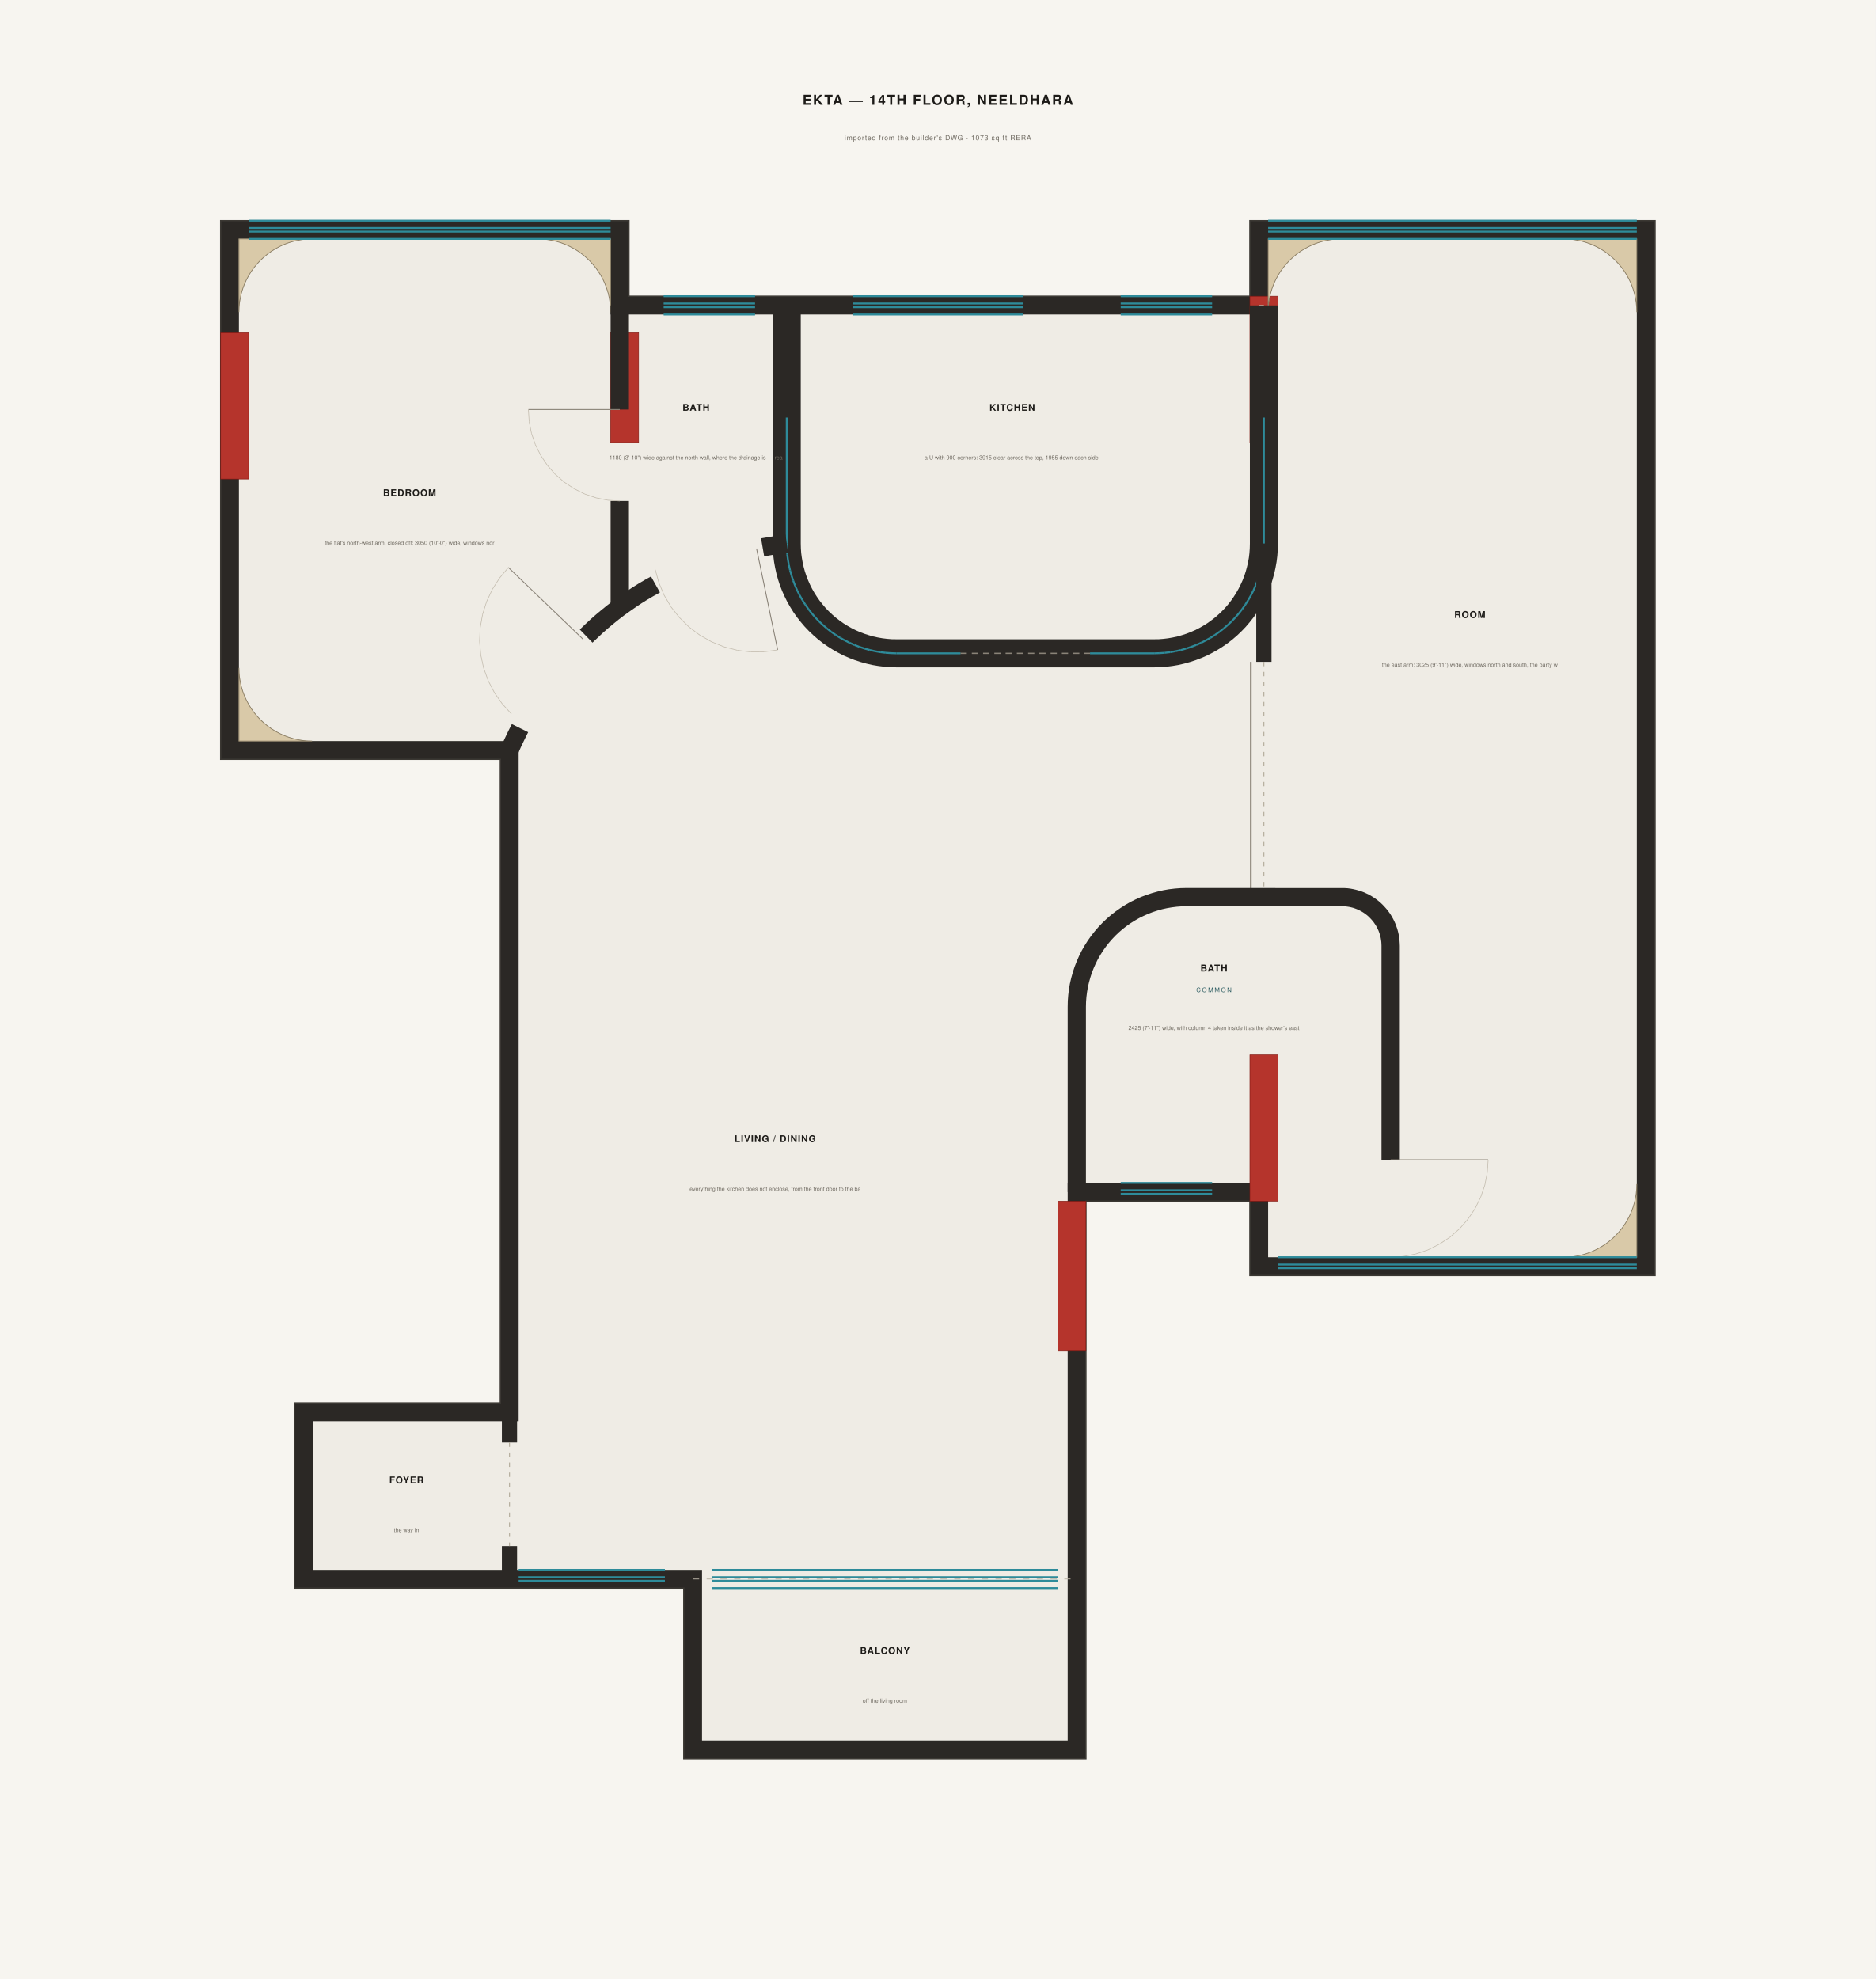
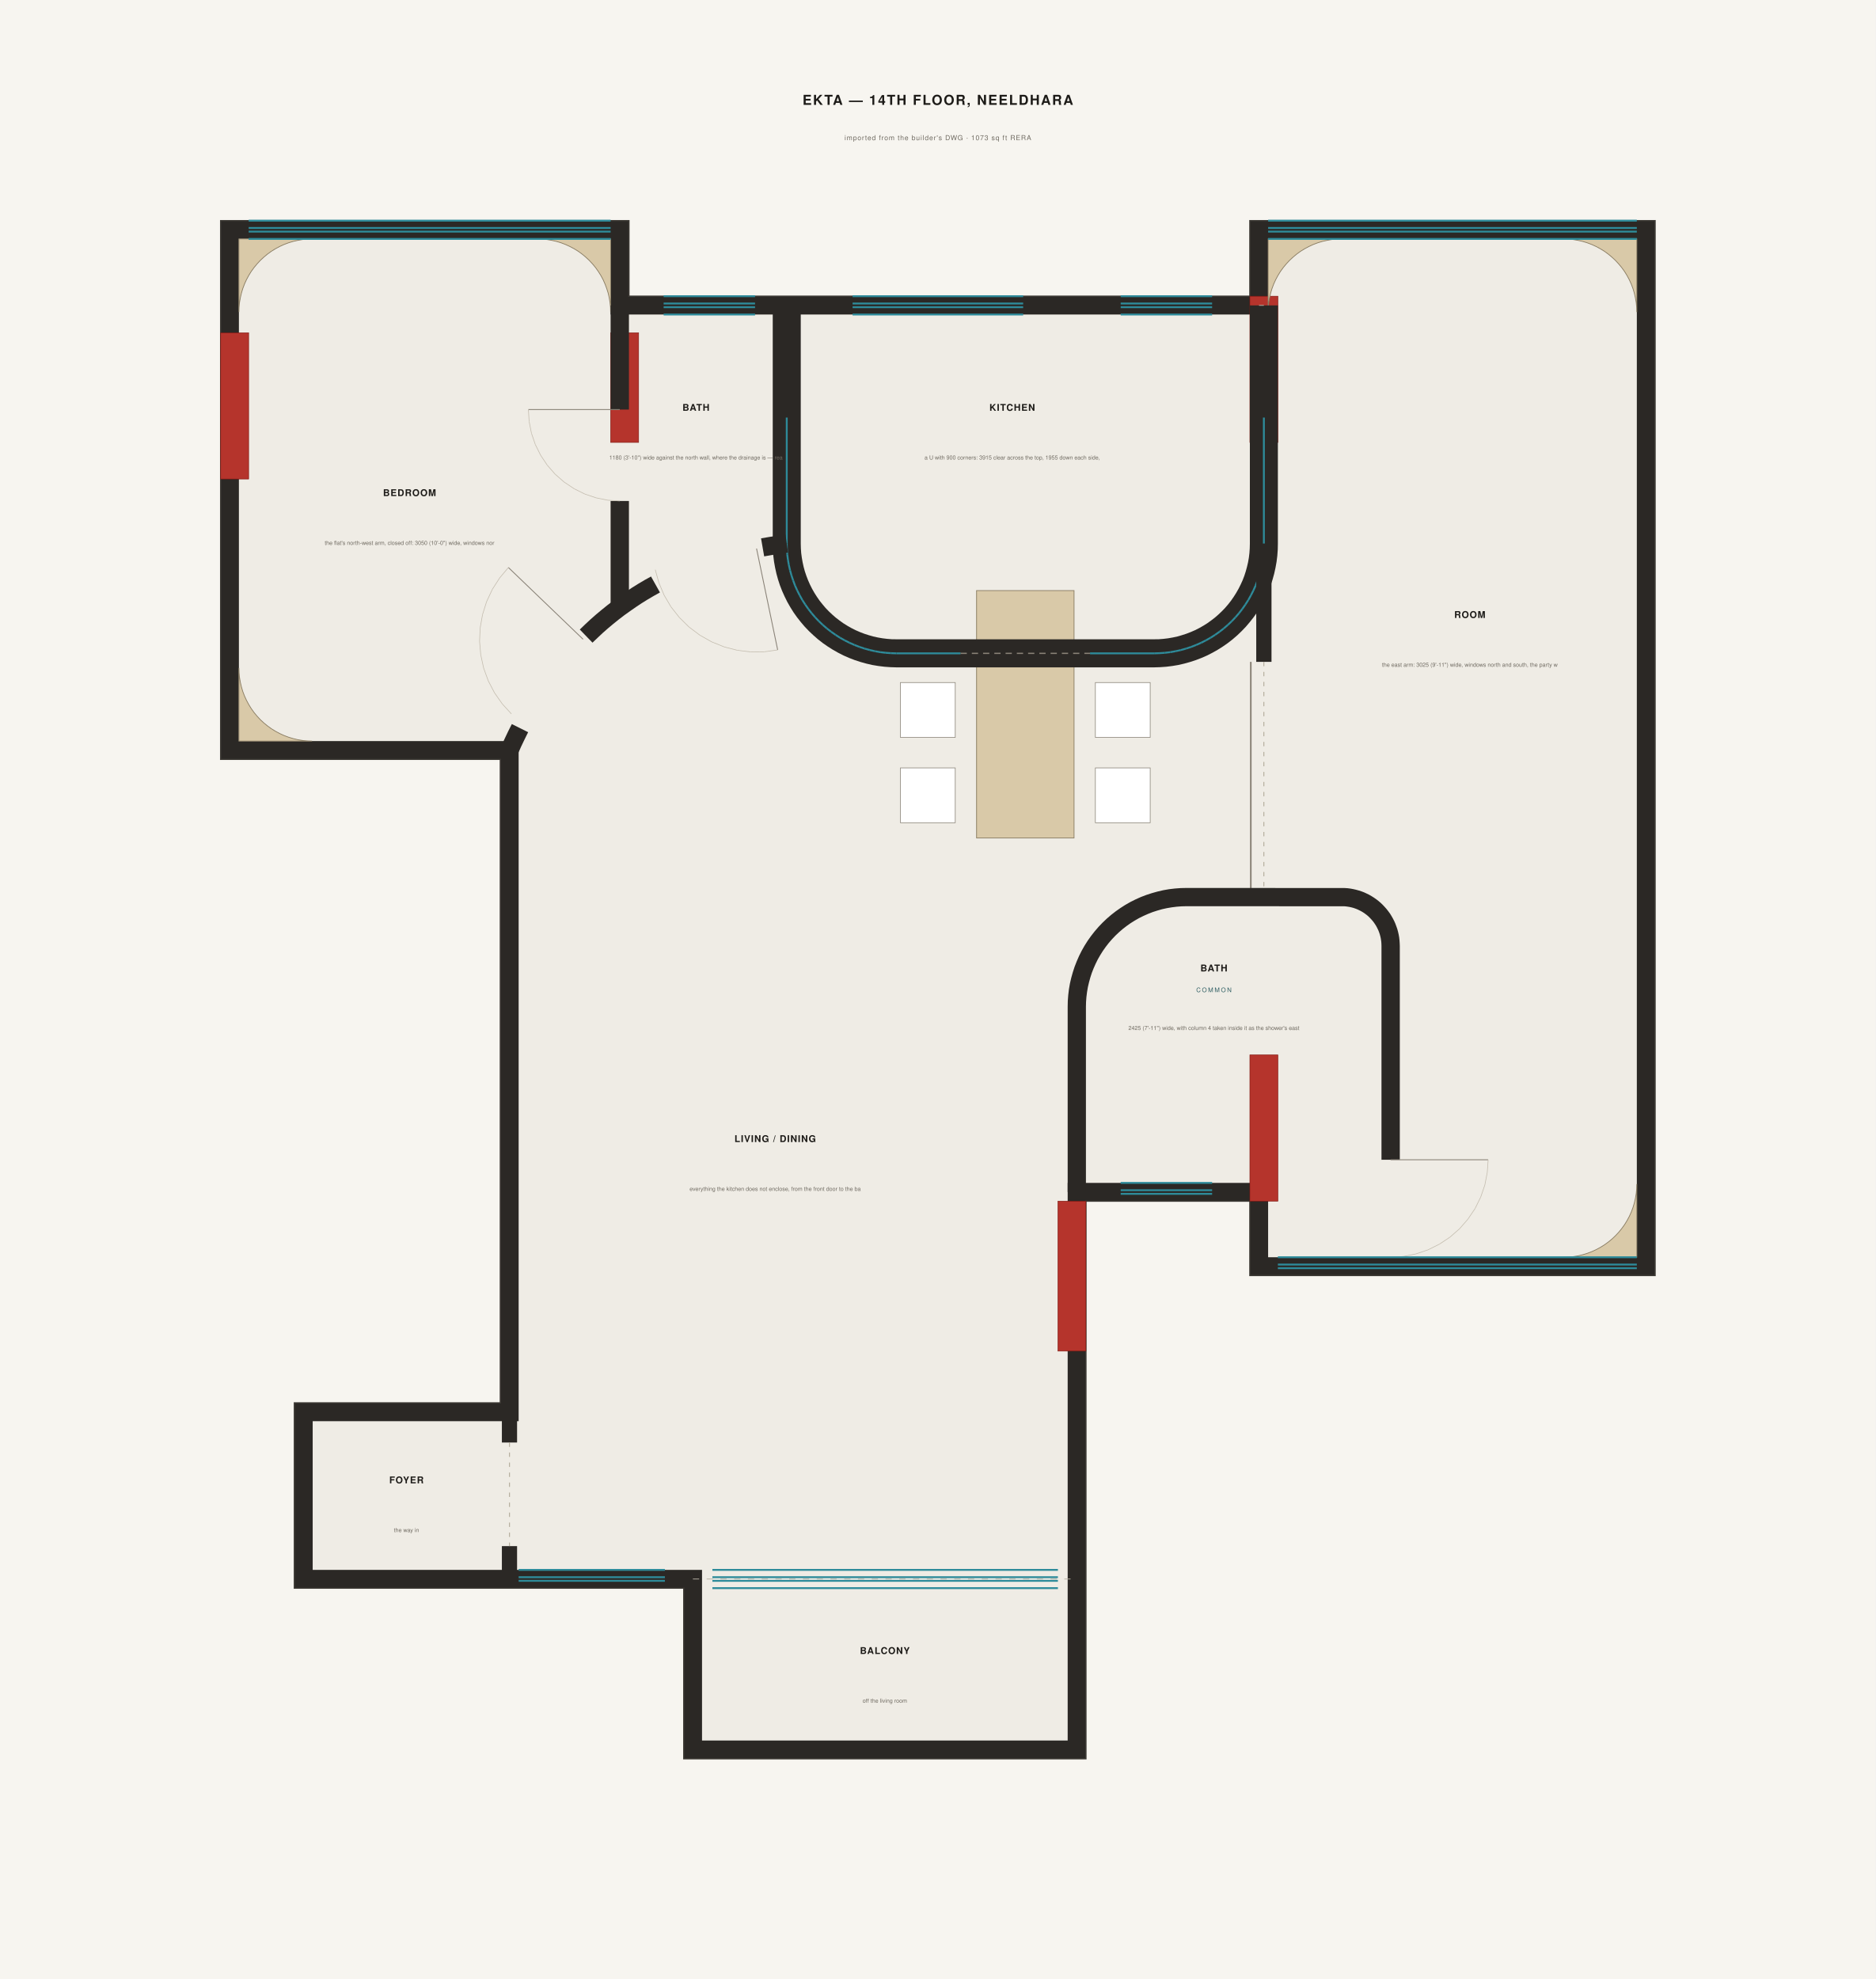
<svg xmlns="http://www.w3.org/2000/svg" width="3000" height="3165" viewBox="0 0 3000 3165">
  <rect x="0" y="0" width="3000" height="3165" fill="#f7f5f0" />
  <g id="L-floor">
    <polygon points="352.9,352.9 1005.9,352.9 1005.9,473.7 1999.0,473.7 1999.0,352.9 2647.1,352.9 2647.1,2039.9 1999.0,2039.9 1999.0,1921.0 1736.8,1921.0 1736.8,2812.8 1093.6,2812.8 1093.6,2539.9 470.8,2539.9 470.8,2243.6 800.2,2243.6 800.2,1214.4 352.9,1214.4" fill="#2b2825" stroke="#3b3833" stroke-width="2.0" />
    <polygon points="382.1,382.1 976.6,382.1 976.6,503.0 2028.2,503.0 2028.2,382.1 2617.9,382.1 2617.9,2010.7 2028.2,2010.7 2028.2,1891.8 1707.6,1891.8 1707.6,2539.9 1707.6,2783.6 1122.8,2783.6 1122.8,2539.9 1122.8,2510.7 500.1,2510.7 500.1,2272.9 829.5,2272.9 829.5,1185.2 382.1,1185.2" fill="#efece5" stroke="none" stroke-width="1.0" />
  </g>
  <g id="L-ref">
    <rect x="1999.0" y="473.7" width="44.8" height="233.9" fill="#b5342c" stroke="#7c1610" stroke-width="0.8" />
    <rect x="352.9" y="532.2" width="44.8" height="233.9" fill="#b5342c" stroke="#7c1610" stroke-width="0.8" />
    <rect x="976.6" y="532.2" width="44.8" height="175.4" fill="#b5342c" stroke="#7c1610" stroke-width="0.8" />
    <rect x="1999.0" y="1687.1" width="44.8" height="233.9" fill="#b5342c" stroke="#7c1610" stroke-width="0.8" />
    <rect x="1692.0" y="1921.0" width="44.8" height="239.8" fill="#b5342c" stroke="#7c1610" stroke-width="0.8" />
  </g>
  <g id="L-furniture">
    <polygon points="382.1,382.1 499.1,382.1 491.4,382.4 483.8,383.1 476.3,384.4 468.8,386.1 461.5,388.3 454.3,391.0 447.3,394.2 440.6,397.8 434.1,401.8 427.9,406.3 422.0,411.2 416.4,416.4 411.2,422.0 406.3,427.9 401.8,434.1 397.8,440.6 394.2,447.3 391.0,454.3 388.3,461.5 386.1,468.8 384.4,476.3 383.1,483.8 382.4,491.4 382.1,499.1" fill="#d9c9a8" stroke="#8a7d63" stroke-width="1.2" />
    <polygon points="976.6,382.1 859.7,382.1 867.3,382.4 874.9,383.1 882.5,384.4 890.0,386.1 897.3,388.3 904.4,391.0 911.4,394.2 918.2,397.8 924.7,401.8 930.9,406.3 936.8,411.2 942.4,416.4 947.6,422.0 952.5,427.9 956.9,434.1 961.0,440.6 964.6,447.3 967.7,454.3 970.4,461.5 972.7,468.8 974.4,476.3 975.6,483.8 976.4,491.4 976.6,499.1" fill="#d9c9a8" stroke="#8a7d63" stroke-width="1.2" />
    <polygon points="382.1,1185.2 382.1,1068.2 382.4,1075.9 383.1,1083.5 384.4,1091.1 386.1,1098.5 388.3,1105.9 391.0,1113.0 394.2,1120.0 397.8,1126.7 401.8,1133.2 406.3,1139.5 411.2,1145.4 416.4,1151.0 422.0,1156.2 427.9,1161.0 434.1,1165.5 440.6,1169.5 447.3,1173.1 454.3,1176.3 461.5,1179.0 468.8,1181.2 476.3,1183.0 483.8,1184.2 491.4,1184.9 499.1,1185.2" fill="#d9c9a8" stroke="#8a7d63" stroke-width="1.2" />
    <polygon points="2028.2,382.1 2028.2,499.1 2028.5,491.4 2029.2,483.8 2030.5,476.3 2032.2,468.8 2034.4,461.5 2037.1,454.3 2040.3,447.3 2043.9,440.6 2047.9,434.1 2052.4,427.9 2057.3,422.0 2062.5,416.4 2068.1,411.2 2074.0,406.3 2080.2,401.8 2086.7,397.8 2093.5,394.2 2100.4,391.0 2107.6,388.3 2114.9,386.1 2122.4,384.4 2129.9,383.1 2137.5,382.4 2145.2,382.1" fill="#d9c9a8" stroke="#8a7d63" stroke-width="1.2" />
    <polygon points="2617.9,382.1 2500.9,382.1 2508.6,382.4 2516.2,383.1 2523.7,384.4 2531.2,386.1 2538.5,388.3 2545.7,391.0 2552.7,394.2 2559.4,397.8 2565.9,401.8 2572.1,406.3 2578.0,411.2 2583.6,416.4 2588.8,422.0 2593.7,427.9 2598.2,434.1 2602.2,440.6 2605.8,447.3 2609.0,454.3 2611.7,461.5 2613.9,468.8 2615.6,476.3 2616.9,483.8 2617.6,491.4 2617.9,499.1" fill="#d9c9a8" stroke="#8a7d63" stroke-width="1.2" />
    <polygon points="2617.9,2010.7 2617.9,1893.7 2617.6,1901.4 2616.9,1909.0 2615.6,1916.6 2613.9,1924.0 2611.7,1931.3 2609.0,1938.5 2605.8,1945.5 2602.2,1952.2 2598.2,1958.7 2593.7,1964.9 2588.8,1970.9 2583.6,1976.4 2578.0,1981.7 2572.1,1986.5 2565.9,1991.0 2559.4,1995.0 2552.7,1998.6 2545.7,2001.8 2538.5,2004.5 2531.2,2006.7 2523.7,2008.5 2516.2,2009.7 2508.6,2010.4 2500.9,2010.7" fill="#d9c9a8" stroke="#8a7d63" stroke-width="1.2" />
+     <polygon points="1561.9,944.5 1717.8,944.5 1717.8,1340.2 1561.9,1340.2" fill="#d9c9a8" stroke="#8a7d63" stroke-width="1.2" />
+     <rect x="1440.1" y="1091.6" width="87.7" height="87.7" fill="#ffffff" stroke="#8a8378" stroke-width="1.0" />
+     <rect x="1440.1" y="1228.1" width="87.7" height="87.7" fill="#ffffff" stroke="#8a8378" stroke-width="1.0" />
+     <rect x="1751.9" y="1091.6" width="87.7" height="87.7" fill="#ffffff" stroke="#8a8378" stroke-width="1.0" />
+     <rect x="1751.9" y="1228.1" width="87.7" height="87.7" fill="#ffffff" stroke="#8a8378" stroke-width="1.0" />
  </g>
  <g id="L-floor-walls">
    <polygon points="1235.9,488.4 1235.9,869.4 1236.1,879.1 1236.8,888.8 1238.0,898.5 1239.7,908.0 1241.8,917.5 1244.4,926.9 1247.4,936.1 1250.9,945.1 1254.9,954.0 1259.2,962.7 1264.0,971.1 1269.2,979.4 1274.8,987.3 1280.8,994.9 1287.1,1002.3 1293.8,1009.3 1300.9,1016.0 1308.2,1022.4 1315.9,1028.4 1323.8,1033.9 1332.0,1039.1 1340.5,1043.9 1349.1,1048.3 1358.0,1052.2 1367.1,1055.7 1376.3,1058.7 1385.6,1061.3 1395.1,1063.5 1404.7,1065.1 1414.4,1066.3 1424.0,1067.0 1433.7,1067.3 1846.0,1067.3 1855.7,1067.0 1865.4,1066.3 1875.0,1065.1 1884.6,1063.5 1894.1,1061.3 1903.4,1058.7 1912.6,1055.7 1921.7,1052.2 1930.6,1048.3 1939.2,1043.9 1947.7,1039.1 1955.9,1033.9 1963.8,1028.4 1971.5,1022.4 1978.9,1016.0 1985.9,1009.3 1992.6,1002.3 1998.9,994.9 2004.9,987.3 2010.5,979.4 2015.7,971.1 2020.5,962.7 2024.8,954.0 2028.8,945.1 2032.3,936.1 2035.3,926.9 2037.9,917.5 2040.0,908.0 2041.7,898.5 2042.9,888.8 2043.6,879.1 2043.8,869.4 2043.8,488.4 1999.0,488.4 1999.0,869.4 1998.8,877.0 1998.3,884.4 1997.4,891.9 1996.1,899.3 1994.4,906.6 1992.4,913.9 1990.1,921.0 1987.4,928.0 1984.3,934.8 1980.9,941.6 1977.2,948.1 1973.2,954.4 1968.9,960.6 1964.3,966.5 1959.4,972.2 1954.2,977.6 1948.7,982.8 1943.1,987.7 1937.1,992.3 1931.0,996.7 1924.6,1000.7 1918.1,1004.4 1911.4,1007.8 1904.5,1010.8 1897.5,1013.5 1890.4,1015.8 1883.2,1017.9 1875.8,1019.5 1868.4,1020.8 1861.0,1021.7 1853.5,1022.3 1846.0,1022.4 1433.7,1022.4 1426.2,1022.3 1418.7,1021.7 1411.3,1020.8 1403.9,1019.5 1396.6,1017.9 1389.3,1015.8 1382.2,1013.5 1375.2,1010.8 1368.3,1007.8 1361.6,1004.4 1355.1,1000.7 1348.7,996.7 1342.6,992.3 1336.6,987.7 1331.0,982.8 1325.5,977.6 1320.3,972.2 1315.5,966.5 1310.8,960.6 1306.5,954.4 1302.5,948.1 1298.8,941.6 1295.4,934.8 1292.4,928.0 1289.7,921.0 1287.3,913.9 1285.3,906.6 1283.7,899.3 1282.4,891.9 1281.4,884.4 1280.9,877.0 1280.7,869.4 1280.7,488.4" fill="#2b2825" stroke="none" stroke-width="1.0" />
    <line x1="1258.3" y1="667.8" x2="1258.3" y2="869.4" stroke="#2e8b9a" stroke-width="3.0" />
    <line x1="1258.3" y1="869.4" x2="1258.5" y2="878.0" stroke="#2e8b9a" stroke-width="3.0" />
    <line x1="1258.5" y1="878.0" x2="1259.1" y2="886.6" stroke="#2e8b9a" stroke-width="3.0" />
    <line x1="1259.1" y1="886.6" x2="1260.2" y2="895.2" stroke="#2e8b9a" stroke-width="3.0" />
    <line x1="1260.2" y1="895.2" x2="1261.7" y2="903.7" stroke="#2e8b9a" stroke-width="3.0" />
    <line x1="1261.7" y1="903.7" x2="1263.6" y2="912.1" stroke="#2e8b9a" stroke-width="3.0" />
    <line x1="1263.6" y1="912.1" x2="1265.9" y2="920.4" stroke="#2e8b9a" stroke-width="3.0" />
    <line x1="1265.9" y1="920.4" x2="1268.6" y2="928.5" stroke="#2e8b9a" stroke-width="3.0" />
    <line x1="1268.6" y1="928.5" x2="1271.6" y2="936.6" stroke="#2e8b9a" stroke-width="3.0" />
    <line x1="1271.6" y1="936.6" x2="1275.1" y2="944.4" stroke="#2e8b9a" stroke-width="3.0" />
    <line x1="1275.1" y1="944.4" x2="1279.0" y2="952.1" stroke="#2e8b9a" stroke-width="3.0" />
    <line x1="1279.0" y1="952.1" x2="1283.2" y2="959.6" stroke="#2e8b9a" stroke-width="3.0" />
    <line x1="1283.2" y1="959.6" x2="1287.9" y2="966.9" stroke="#2e8b9a" stroke-width="3.0" />
    <line x1="1287.9" y1="966.9" x2="1292.8" y2="973.9" stroke="#2e8b9a" stroke-width="3.0" />
    <line x1="1292.8" y1="973.9" x2="1298.1" y2="980.7" stroke="#2e8b9a" stroke-width="3.0" />
    <line x1="1298.1" y1="980.7" x2="1303.7" y2="987.2" stroke="#2e8b9a" stroke-width="3.0" />
    <line x1="1303.7" y1="987.2" x2="1309.7" y2="993.5" stroke="#2e8b9a" stroke-width="3.0" />
    <line x1="1309.7" y1="993.5" x2="1315.9" y2="999.4" stroke="#2e8b9a" stroke-width="3.0" />
    <line x1="1315.9" y1="999.4" x2="1322.4" y2="1005.0" stroke="#2e8b9a" stroke-width="3.0" />
    <line x1="1322.4" y1="1005.0" x2="1329.2" y2="1010.3" stroke="#2e8b9a" stroke-width="3.0" />
    <line x1="1329.2" y1="1010.3" x2="1336.3" y2="1015.3" stroke="#2e8b9a" stroke-width="3.0" />
    <line x1="1336.3" y1="1015.3" x2="1343.5" y2="1019.9" stroke="#2e8b9a" stroke-width="3.0" />
    <line x1="1343.5" y1="1019.9" x2="1351.0" y2="1024.1" stroke="#2e8b9a" stroke-width="3.0" />
    <line x1="1351.0" y1="1024.1" x2="1358.7" y2="1028.0" stroke="#2e8b9a" stroke-width="3.0" />
    <line x1="1358.7" y1="1028.0" x2="1366.6" y2="1031.5" stroke="#2e8b9a" stroke-width="3.0" />
    <line x1="1366.6" y1="1031.5" x2="1374.6" y2="1034.6" stroke="#2e8b9a" stroke-width="3.0" />
    <line x1="1374.6" y1="1034.6" x2="1382.8" y2="1037.3" stroke="#2e8b9a" stroke-width="3.0" />
    <line x1="1382.8" y1="1037.3" x2="1391.1" y2="1039.6" stroke="#2e8b9a" stroke-width="3.0" />
    <line x1="1391.1" y1="1039.6" x2="1399.5" y2="1041.5" stroke="#2e8b9a" stroke-width="3.0" />
    <line x1="1399.5" y1="1041.5" x2="1408.0" y2="1043.0" stroke="#2e8b9a" stroke-width="3.0" />
    <line x1="1408.0" y1="1043.0" x2="1416.5" y2="1044.0" stroke="#2e8b9a" stroke-width="3.0" />
    <line x1="1416.5" y1="1044.0" x2="1425.1" y2="1044.6" stroke="#2e8b9a" stroke-width="3.0" />
    <line x1="1425.1" y1="1044.6" x2="1433.7" y2="1044.9" stroke="#2e8b9a" stroke-width="3.0" />
    <line x1="1433.7" y1="1044.9" x2="1536.3" y2="1044.9" stroke="#2e8b9a" stroke-width="3.0" />
    <line x1="1536.3" y1="1044.9" x2="1743.4" y2="1044.9" stroke="#8a8378" stroke-width="2.0" stroke-dasharray="10 8" />
    <line x1="1743.4" y1="1044.9" x2="1846.0" y2="1044.9" stroke="#2e8b9a" stroke-width="3.0" />
    <line x1="1846.0" y1="1044.9" x2="1854.6" y2="1044.6" stroke="#2e8b9a" stroke-width="3.0" />
    <line x1="1854.6" y1="1044.6" x2="1863.2" y2="1044.0" stroke="#2e8b9a" stroke-width="3.0" />
    <line x1="1863.2" y1="1044.0" x2="1871.7" y2="1043.0" stroke="#2e8b9a" stroke-width="3.0" />
    <line x1="1871.7" y1="1043.0" x2="1880.2" y2="1041.5" stroke="#2e8b9a" stroke-width="3.0" />
    <line x1="1880.2" y1="1041.5" x2="1888.6" y2="1039.6" stroke="#2e8b9a" stroke-width="3.0" />
    <line x1="1888.6" y1="1039.6" x2="1896.9" y2="1037.3" stroke="#2e8b9a" stroke-width="3.0" />
    <line x1="1896.9" y1="1037.3" x2="1905.1" y2="1034.6" stroke="#2e8b9a" stroke-width="3.0" />
    <line x1="1905.1" y1="1034.6" x2="1913.1" y2="1031.5" stroke="#2e8b9a" stroke-width="3.0" />
    <line x1="1913.1" y1="1031.5" x2="1921.0" y2="1028.0" stroke="#2e8b9a" stroke-width="3.0" />
    <line x1="1921.0" y1="1028.0" x2="1928.7" y2="1024.1" stroke="#2e8b9a" stroke-width="3.0" />
    <line x1="1928.7" y1="1024.1" x2="1936.2" y2="1019.9" stroke="#2e8b9a" stroke-width="3.0" />
    <line x1="1936.2" y1="1019.9" x2="1943.4" y2="1015.3" stroke="#2e8b9a" stroke-width="3.0" />
    <line x1="1943.4" y1="1015.3" x2="1950.5" y2="1010.3" stroke="#2e8b9a" stroke-width="3.0" />
    <line x1="1950.5" y1="1010.3" x2="1957.3" y2="1005.0" stroke="#2e8b9a" stroke-width="3.0" />
    <line x1="1957.3" y1="1005.0" x2="1963.8" y2="999.4" stroke="#2e8b9a" stroke-width="3.0" />
    <line x1="1963.8" y1="999.4" x2="1970.0" y2="993.5" stroke="#2e8b9a" stroke-width="3.0" />
    <line x1="1970.0" y1="993.5" x2="1976.0" y2="987.2" stroke="#2e8b9a" stroke-width="3.0" />
    <line x1="1976.0" y1="987.2" x2="1981.6" y2="980.7" stroke="#2e8b9a" stroke-width="3.0" />
    <line x1="1981.6" y1="980.7" x2="1986.9" y2="973.9" stroke="#2e8b9a" stroke-width="3.0" />
    <line x1="1986.9" y1="973.9" x2="1991.8" y2="966.9" stroke="#2e8b9a" stroke-width="3.0" />
    <line x1="1991.8" y1="966.9" x2="1996.5" y2="959.6" stroke="#2e8b9a" stroke-width="3.0" />
    <line x1="1996.5" y1="959.6" x2="2000.7" y2="952.1" stroke="#2e8b9a" stroke-width="3.0" />
    <line x1="2000.7" y1="952.1" x2="2004.6" y2="944.4" stroke="#2e8b9a" stroke-width="3.0" />
    <line x1="2004.6" y1="944.4" x2="2008.1" y2="936.6" stroke="#2e8b9a" stroke-width="3.0" />
    <line x1="2008.1" y1="936.6" x2="2011.2" y2="928.5" stroke="#2e8b9a" stroke-width="3.0" />
    <line x1="2011.2" y1="928.5" x2="2013.9" y2="920.4" stroke="#2e8b9a" stroke-width="3.0" />
    <line x1="2013.9" y1="920.4" x2="2016.2" y2="912.1" stroke="#2e8b9a" stroke-width="3.0" />
    <line x1="2016.2" y1="912.1" x2="2018.0" y2="903.7" stroke="#2e8b9a" stroke-width="3.0" />
    <line x1="2018.0" y1="903.7" x2="2019.5" y2="895.2" stroke="#2e8b9a" stroke-width="3.0" />
    <line x1="2019.5" y1="895.2" x2="2020.6" y2="886.6" stroke="#2e8b9a" stroke-width="3.0" />
    <line x1="2020.6" y1="886.6" x2="2021.2" y2="878.0" stroke="#2e8b9a" stroke-width="3.0" />
    <line x1="2021.2" y1="878.0" x2="2021.4" y2="869.4" stroke="#2e8b9a" stroke-width="3.0" />
    <line x1="2021.4" y1="869.4" x2="2021.4" y2="667.8" stroke="#2e8b9a" stroke-width="3.0" />
    <line x1="2021.4" y1="488.4" x2="2013.6" y2="488.4" stroke="#b9b2a4" stroke-width="1.2" stroke-dasharray="10 12" />
    <polygon points="976.6,488.4 976.6,655.0 1005.9,655.0 1005.9,488.4" fill="#2b2825" stroke="none" stroke-width="1.0" />
    <polygon points="976.6,801.2 976.6,971.3 1005.9,971.3 1005.9,801.2" fill="#2b2825" stroke="none" stroke-width="1.0" />
    <line x1="991.3" y1="655.0" x2="845.1" y2="655.0" stroke="#8a8378" stroke-width="1.4" />
    <line x1="845.1" y1="655.0" x2="846.3" y2="674.1" stroke="#c3bcae" stroke-width="1.0" />
    <line x1="846.3" y1="674.1" x2="850.0" y2="692.9" stroke="#c3bcae" stroke-width="1.0" />
    <line x1="850.0" y1="692.9" x2="856.2" y2="711.0" stroke="#c3bcae" stroke-width="1.0" />
    <line x1="856.2" y1="711.0" x2="864.7" y2="728.1" stroke="#c3bcae" stroke-width="1.0" />
    <line x1="864.7" y1="728.1" x2="875.3" y2="744.0" stroke="#c3bcae" stroke-width="1.0" />
    <line x1="875.3" y1="744.0" x2="887.9" y2="758.4" stroke="#c3bcae" stroke-width="1.0" />
    <line x1="887.9" y1="758.4" x2="902.3" y2="771.0" stroke="#c3bcae" stroke-width="1.0" />
    <line x1="902.3" y1="771.0" x2="918.2" y2="781.6" stroke="#c3bcae" stroke-width="1.0" />
    <line x1="918.2" y1="781.6" x2="935.3" y2="790.1" stroke="#c3bcae" stroke-width="1.0" />
    <line x1="935.3" y1="790.1" x2="953.4" y2="796.2" stroke="#c3bcae" stroke-width="1.0" />
    <line x1="953.4" y1="796.2" x2="972.2" y2="800.0" stroke="#c3bcae" stroke-width="1.0" />
    <line x1="972.2" y1="800.0" x2="991.3" y2="801.2" stroke="#c3bcae" stroke-width="1.0" />
    <polygon points="818.6,1158.0 812.7,1169.7 807.0,1181.7 801.5,1193.8 828.2,1205.9 833.5,1194.0 839.0,1182.5 844.7,1171.0" fill="#2b2825" stroke="none" stroke-width="1.0" />
    <polygon points="1041.2,922.0 1030.9,927.7 1020.6,933.8 1010.5,940.1 1000.6,946.7 990.9,953.4 981.3,960.4 971.8,967.6 962.6,975.0 953.5,982.6 944.5,990.5 935.8,998.6 927.3,1006.8 947.6,1027.8 955.9,1019.9 964.1,1012.2 972.5,1004.8 981.1,997.6 989.8,990.6 998.7,983.8 1007.8,977.3 1017.0,970.9 1026.3,964.7 1035.8,958.8 1045.5,953.1 1055.5,947.5" fill="#2b2825" stroke="none" stroke-width="1.0" />
    <polygon points="1256.3,854.9 1243.1,856.7 1230.0,858.8 1217.2,861.0 1222.2,889.8 1234.8,887.6 1247.4,885.7 1260.3,883.9" fill="#2b2825" stroke="none" stroke-width="1.0" />
    <line x1="1210.0" y1="877.3" x2="1243.8" y2="1039.4" stroke="#8a8378" stroke-width="1.4" />
    <line x1="1243.8" y1="1039.4" x2="1222.4" y2="1042.4" stroke="#c3bcae" stroke-width="1.0" />
    <line x1="1222.4" y1="1042.4" x2="1200.7" y2="1042.6" stroke="#c3bcae" stroke-width="1.0" />
    <line x1="1200.7" y1="1042.6" x2="1179.3" y2="1040.0" stroke="#c3bcae" stroke-width="1.0" />
    <line x1="1179.3" y1="1040.0" x2="1158.3" y2="1034.6" stroke="#c3bcae" stroke-width="1.0" />
    <line x1="1158.3" y1="1034.6" x2="1138.2" y2="1026.5" stroke="#c3bcae" stroke-width="1.0" />
    <line x1="1138.2" y1="1026.5" x2="1119.3" y2="1015.8" stroke="#c3bcae" stroke-width="1.0" />
    <line x1="1119.3" y1="1015.8" x2="1102.0" y2="1002.8" stroke="#c3bcae" stroke-width="1.0" />
    <line x1="1102.0" y1="1002.8" x2="1086.6" y2="987.6" stroke="#c3bcae" stroke-width="1.0" />
    <line x1="1086.6" y1="987.6" x2="1073.2" y2="970.6" stroke="#c3bcae" stroke-width="1.0" />
    <line x1="1073.2" y1="970.6" x2="1062.2" y2="951.9" stroke="#c3bcae" stroke-width="1.0" />
    <line x1="1062.2" y1="951.9" x2="1053.8" y2="932.0" stroke="#c3bcae" stroke-width="1.0" />
    <line x1="1053.8" y1="932.0" x2="1048.0" y2="911.1" stroke="#c3bcae" stroke-width="1.0" />
    <line x1="932.5" y1="1022.3" x2="813.1" y2="907.6" stroke="#8a8378" stroke-width="1.4" />
    <line x1="813.1" y1="907.6" x2="799.2" y2="924.2" stroke="#c3bcae" stroke-width="1.0" />
    <line x1="799.2" y1="924.2" x2="787.5" y2="942.4" stroke="#c3bcae" stroke-width="1.0" />
    <line x1="787.5" y1="942.4" x2="778.3" y2="962.1" stroke="#c3bcae" stroke-width="1.0" />
    <line x1="778.3" y1="962.1" x2="771.8" y2="982.7" stroke="#c3bcae" stroke-width="1.0" />
    <line x1="771.8" y1="982.7" x2="768.0" y2="1004.0" stroke="#c3bcae" stroke-width="1.0" />
    <line x1="768.0" y1="1004.0" x2="767.0" y2="1025.7" stroke="#c3bcae" stroke-width="1.0" />
    <line x1="767.0" y1="1025.7" x2="768.9" y2="1047.2" stroke="#c3bcae" stroke-width="1.0" />
    <line x1="768.9" y1="1047.2" x2="773.5" y2="1068.4" stroke="#c3bcae" stroke-width="1.0" />
    <line x1="773.5" y1="1068.4" x2="780.9" y2="1088.8" stroke="#c3bcae" stroke-width="1.0" />
    <line x1="780.9" y1="1088.8" x2="790.9" y2="1108.0" stroke="#c3bcae" stroke-width="1.0" />
    <line x1="790.9" y1="1108.0" x2="803.3" y2="1125.7" stroke="#c3bcae" stroke-width="1.0" />
    <line x1="803.3" y1="1125.7" x2="817.9" y2="1141.7" stroke="#c3bcae" stroke-width="1.0" />
    <polygon points="2009.2,869.4 2009.2,1058.5 2033.6,1058.5 2033.6,869.4" fill="#2b2825" stroke="none" stroke-width="1.0" />
    <line x1="2021.4" y1="1058.5" x2="2021.4" y2="1434.7" stroke="#b0a897" stroke-width="1.4" stroke-dasharray="7 9" />
    <line x1="2000.5" y1="1058.5" x2="2000.5" y2="1434.7" stroke="#8a8378" stroke-width="2.6" />
    <polygon points="1736.8,1906.4 1736.8,1610.1 1737.0,1602.2 1737.6,1594.4 1738.6,1586.5 1739.9,1578.8 1741.7,1571.1 1743.8,1563.4 1746.2,1556.0 1749.1,1548.6 1752.3,1541.4 1755.8,1534.3 1759.7,1527.5 1763.9,1520.8 1768.5,1514.3 1773.3,1508.1 1778.5,1502.1 1783.9,1496.4 1789.6,1491.0 1795.6,1485.8 1801.8,1481.0 1808.3,1476.4 1815.0,1472.2 1821.8,1468.3 1828.9,1464.8 1836.1,1461.6 1843.5,1458.7 1850.9,1456.3 1858.6,1454.1 1866.3,1452.4 1874.0,1451.1 1881.9,1450.1 1889.7,1449.5 1897.6,1449.3 2150.0,1449.4 2152.4,1449.6 2155.4,1450.0 2158.5,1450.5 2161.6,1451.2 2164.6,1452.0 2167.5,1453.0 2170.4,1454.1 2173.2,1455.4 2176.0,1456.8 2178.7,1458.3 2181.4,1460.0 2183.9,1461.8 2186.4,1463.7 2188.7,1465.7 2190.9,1467.9 2193.1,1470.2 2195.1,1472.5 2197.0,1474.9 2198.8,1477.5 2200.5,1480.1 2202.0,1482.8 2203.4,1485.6 2204.7,1488.4 2205.8,1491.3 2206.8,1494.3 2207.6,1497.3 2208.3,1500.3 2208.8,1503.4 2209.2,1506.4 2209.4,1509.6 2209.5,1512.7 2209.5,1854.8 2238.8,1854.8 2238.8,1512.7 2238.6,1508.1 2238.3,1503.6 2237.8,1499.1 2237.0,1494.6 2236.0,1490.2 2234.8,1485.8 2233.3,1481.5 2231.7,1477.2 2229.9,1473.1 2227.8,1469.0 2225.6,1465.1 2223.2,1461.2 2220.5,1457.5 2217.7,1453.9 2214.7,1450.5 2211.6,1447.2 2208.4,1444.1 2204.9,1441.1 2201.3,1438.3 2197.6,1435.7 2193.8,1433.3 2189.8,1431.0 2185.7,1429.0 2181.6,1427.1 2177.4,1425.5 2173.0,1424.1 2168.6,1422.9 2164.2,1421.9 2159.8,1421.1 2155.2,1420.5 2150.0,1420.2 1897.6,1420.1 1888.3,1420.3 1879.0,1421.0 1869.7,1422.1 1860.5,1423.7 1851.5,1425.8 1842.5,1428.3 1833.6,1431.2 1824.9,1434.5 1816.4,1438.3 1808.0,1442.5 1799.9,1447.1 1792.1,1452.1 1784.4,1457.5 1777.1,1463.2 1770.0,1469.3 1763.3,1475.7 1756.8,1482.5 1750.7,1489.6 1745.0,1496.9 1739.6,1504.5 1734.6,1512.4 1730.0,1520.5 1725.8,1528.9 1722.1,1537.4 1718.7,1546.1 1715.8,1555.0 1713.3,1563.9 1711.2,1573.0 1709.6,1582.2 1708.5,1591.5 1707.8,1600.8 1707.6,1610.1 1707.6,1906.4" fill="#2b2825" stroke="none" stroke-width="1.0" />
    <polygon points="2209.5,2010.7 2209.5,2025.3 2238.8,2025.3 2238.8,2010.7" fill="#2b2825" stroke="none" stroke-width="1.0" />
    <line x1="2224.1" y1="1854.8" x2="2380.1" y2="1854.8" stroke="#8a8378" stroke-width="1.4" />
    <line x1="2380.1" y1="1854.8" x2="2378.7" y2="1875.1" stroke="#c3bcae" stroke-width="1.0" />
    <line x1="2378.7" y1="1875.1" x2="2374.8" y2="1895.2" stroke="#c3bcae" stroke-width="1.0" />
    <line x1="2374.8" y1="1895.2" x2="2368.2" y2="1914.5" stroke="#c3bcae" stroke-width="1.0" />
    <line x1="2368.2" y1="1914.5" x2="2359.2" y2="1932.8" stroke="#c3bcae" stroke-width="1.0" />
    <line x1="2359.2" y1="1932.8" x2="2347.8" y2="1949.7" stroke="#c3bcae" stroke-width="1.0" />
    <line x1="2347.8" y1="1949.7" x2="2334.4" y2="1965.1" stroke="#c3bcae" stroke-width="1.0" />
    <line x1="2334.4" y1="1965.1" x2="2319.1" y2="1978.5" stroke="#c3bcae" stroke-width="1.0" />
    <line x1="2319.1" y1="1978.5" x2="2302.1" y2="1989.8" stroke="#c3bcae" stroke-width="1.0" />
    <line x1="2302.1" y1="1989.8" x2="2283.8" y2="1998.9" stroke="#c3bcae" stroke-width="1.0" />
    <line x1="2283.8" y1="1998.9" x2="2264.5" y2="2005.4" stroke="#c3bcae" stroke-width="1.0" />
    <line x1="2264.5" y1="2005.4" x2="2244.5" y2="2009.4" stroke="#c3bcae" stroke-width="1.0" />
    <line x1="2244.5" y1="2009.4" x2="2224.1" y2="2010.7" stroke="#c3bcae" stroke-width="1.0" />
    <polygon points="802.7,2258.2 802.7,2307.0 827.0,2307.0 827.0,2258.2" fill="#2b2825" stroke="none" stroke-width="1.0" />
    <polygon points="802.7,2472.7 802.7,2525.3 827.0,2525.3 827.0,2472.7" fill="#2b2825" stroke="none" stroke-width="1.0" />
    <line x1="814.9" y1="2307.0" x2="814.9" y2="2472.7" stroke="#b0a897" stroke-width="1.4" stroke-dasharray="7 9" />
    <line x1="1108.2" y1="2525.3" x2="1722.2" y2="2525.3" stroke="#b9b2a4" stroke-width="1.2" stroke-dasharray="10 12" />
    <line x1="397.7" y1="352.9" x2="976.6" y2="352.9" stroke="#2e8b9a" stroke-width="3.0" />
    <line x1="2028.2" y1="352.9" x2="2617.9" y2="352.9" stroke="#2e8b9a" stroke-width="3.0" />
    <line x1="397.7" y1="364.6" x2="976.6" y2="364.6" stroke="#2e8b9a" stroke-width="3.0" />
    <line x1="2028.2" y1="364.6" x2="2617.9" y2="364.6" stroke="#2e8b9a" stroke-width="3.0" />
    <line x1="397.7" y1="370.4" x2="976.6" y2="370.4" stroke="#2e8b9a" stroke-width="3.0" />
    <line x1="2028.2" y1="370.4" x2="2617.9" y2="370.4" stroke="#2e8b9a" stroke-width="3.0" />
    <line x1="397.7" y1="382.1" x2="976.6" y2="382.1" stroke="#2e8b9a" stroke-width="3.0" />
    <line x1="2028.2" y1="382.1" x2="2617.9" y2="382.1" stroke="#2e8b9a" stroke-width="3.0" />
    <line x1="1061.4" y1="473.7" x2="1207.6" y2="473.7" stroke="#2e8b9a" stroke-width="3.0" />
    <line x1="1363.6" y1="473.7" x2="1636.4" y2="473.7" stroke="#2e8b9a" stroke-width="3.0" />
    <line x1="1792.4" y1="473.7" x2="1938.6" y2="473.7" stroke="#2e8b9a" stroke-width="3.0" />
    <line x1="1061.4" y1="485.4" x2="1207.6" y2="485.4" stroke="#2e8b9a" stroke-width="3.0" />
    <line x1="1363.6" y1="485.4" x2="1636.4" y2="485.4" stroke="#2e8b9a" stroke-width="3.0" />
    <line x1="1792.4" y1="485.4" x2="1938.6" y2="485.4" stroke="#2e8b9a" stroke-width="3.0" />
    <line x1="1061.4" y1="491.3" x2="1207.6" y2="491.3" stroke="#2e8b9a" stroke-width="3.0" />
    <line x1="1363.6" y1="491.3" x2="1636.4" y2="491.3" stroke="#2e8b9a" stroke-width="3.0" />
    <line x1="1792.4" y1="491.3" x2="1938.6" y2="491.3" stroke="#2e8b9a" stroke-width="3.0" />
    <line x1="1061.4" y1="503.0" x2="1207.6" y2="503.0" stroke="#2e8b9a" stroke-width="3.0" />
    <line x1="1363.6" y1="503.0" x2="1636.4" y2="503.0" stroke="#2e8b9a" stroke-width="3.0" />
    <line x1="1792.4" y1="503.0" x2="1938.6" y2="503.0" stroke="#2e8b9a" stroke-width="3.0" />
    <line x1="1792.4" y1="1891.8" x2="1938.6" y2="1891.8" stroke="#2e8b9a" stroke-width="3.0" />
    <line x1="1792.4" y1="1903.5" x2="1938.6" y2="1903.5" stroke="#2e8b9a" stroke-width="3.0" />
    <line x1="1792.4" y1="1909.3" x2="1938.6" y2="1909.3" stroke="#2e8b9a" stroke-width="3.0" />
    <line x1="2043.8" y1="2010.7" x2="2617.9" y2="2010.7" stroke="#2e8b9a" stroke-width="3.0" />
    <line x1="2043.8" y1="2022.4" x2="2617.9" y2="2022.4" stroke="#2e8b9a" stroke-width="3.0" />
    <line x1="2043.8" y1="2028.2" x2="2617.9" y2="2028.2" stroke="#2e8b9a" stroke-width="3.0" />
    <line x1="829.5" y1="2510.7" x2="1063.4" y2="2510.7" stroke="#2e8b9a" stroke-width="3.0" />
    <line x1="1139.4" y1="2510.7" x2="1692.0" y2="2510.7" stroke="#2e8b9a" stroke-width="3.0" />
    <line x1="829.5" y1="2522.4" x2="1063.4" y2="2522.4" stroke="#2e8b9a" stroke-width="3.0" />
    <line x1="1139.4" y1="2522.4" x2="1692.0" y2="2522.4" stroke="#2e8b9a" stroke-width="3.0" />
    <line x1="829.5" y1="2528.2" x2="1063.4" y2="2528.2" stroke="#2e8b9a" stroke-width="3.0" />
    <line x1="1139.4" y1="2528.2" x2="1692.0" y2="2528.2" stroke="#2e8b9a" stroke-width="3.0" />
    <line x1="1139.4" y1="2539.9" x2="1692.0" y2="2539.9" stroke="#2e8b9a" stroke-width="3.0" />
  </g>
  <g id="L-labels">
    <text x="1618.9" y="657.0" font-family="Helvetica,Arial" font-size="15" fill="#1d1b18" font-weight="bold" letter-spacing="1.1" text-anchor="middle">KITCHEN</text>
    <text x="1618.9" y="734.9" font-family="Helvetica,Arial" font-size="9" fill="#6f6a61" font-weight="normal" letter-spacing="0" text-anchor="middle">a U with 900 corners: 3915 clear across the top, 1955 down each side, </text>
    <text x="1239.8" y="1826.5" font-family="Helvetica,Arial" font-size="15" fill="#1d1b18" font-weight="bold" letter-spacing="1.1" text-anchor="middle">LIVING / DINING</text>
    <text x="1239.8" y="1904.5" font-family="Helvetica,Arial" font-size="9" fill="#6f6a61" font-weight="normal" letter-spacing="0" text-anchor="middle">everything the kitchen does not enclose, from the front door to the ba</text>
    <text x="655.0" y="793.4" font-family="Helvetica,Arial" font-size="15" fill="#1d1b18" font-weight="bold" letter-spacing="1.1" text-anchor="middle">BEDROOM</text>
    <text x="655.0" y="871.4" font-family="Helvetica,Arial" font-size="9" fill="#6f6a61" font-weight="normal" letter-spacing="0" text-anchor="middle">the flat's north-west arm, closed off: 3050 (10'-0") wide, windows nor</text>
    <text x="1113.1" y="657.0" font-family="Helvetica,Arial" font-size="15" fill="#1d1b18" font-weight="bold" letter-spacing="1.1" text-anchor="middle">BATH</text>
    <text x="1113.1" y="734.9" font-family="Helvetica,Arial" font-size="9" fill="#6f6a61" font-weight="normal" letter-spacing="0" text-anchor="middle">1180 (3'-10") wide against the north wall, where the drainage is — rea</text>
    <text x="1941.5" y="1553.6" font-family="Helvetica,Arial" font-size="15" fill="#1d1b18" font-weight="bold" letter-spacing="1.1" text-anchor="middle">BATH</text>
    <text x="1941.5" y="1586.7" font-family="Helvetica,Arial" font-size="10" fill="#2c5c61" font-weight="normal" letter-spacing="2" text-anchor="middle">COMMON</text>
    <text x="1941.5" y="1647.2" font-family="Helvetica,Arial" font-size="9" fill="#6f6a61" font-weight="normal" letter-spacing="0" text-anchor="middle">2425 (7'-11") wide, with column 4 taken inside it as the shower's east</text>
    <text x="2350.8" y="988.3" font-family="Helvetica,Arial" font-size="15" fill="#1d1b18" font-weight="bold" letter-spacing="1.1" text-anchor="middle">ROOM</text>
    <text x="2350.8" y="1066.3" font-family="Helvetica,Arial" font-size="9" fill="#6f6a61" font-weight="normal" letter-spacing="0" text-anchor="middle">the east arm: 3025 (9'-11") wide, windows north and south, the party w</text>
    <text x="650.1" y="2372.3" font-family="Helvetica,Arial" font-size="15" fill="#1d1b18" font-weight="bold" letter-spacing="1.1" text-anchor="middle">FOYER</text>
    <text x="650.1" y="2450.2" font-family="Helvetica,Arial" font-size="9" fill="#6f6a61" font-weight="normal" letter-spacing="0" text-anchor="middle">the way in</text>
    <text x="1415.2" y="2645.2" font-family="Helvetica,Arial" font-size="15" fill="#1d1b18" font-weight="bold" letter-spacing="1.1" text-anchor="middle">BALCONY</text>
    <text x="1415.2" y="2723.1" font-family="Helvetica,Arial" font-size="9" fill="#6f6a61" font-weight="normal" letter-spacing="0" text-anchor="middle">off the living room</text>
  </g>
  <g id="L-title">
    <text x="1500.0" y="167.7" font-family="Helvetica,Arial" font-size="22" fill="#1d1b18" font-weight="bold" letter-spacing="2" text-anchor="middle">EKTA — 14TH FLOOR, NEELDHARA</text>
    <text x="1500.0" y="224.2" font-family="Helvetica,Arial" font-size="11" fill="#6f6a61" font-weight="normal" letter-spacing="1" text-anchor="middle">imported from the builder's DWG · 1073 sq ft RERA</text>
  </g>
</svg>
